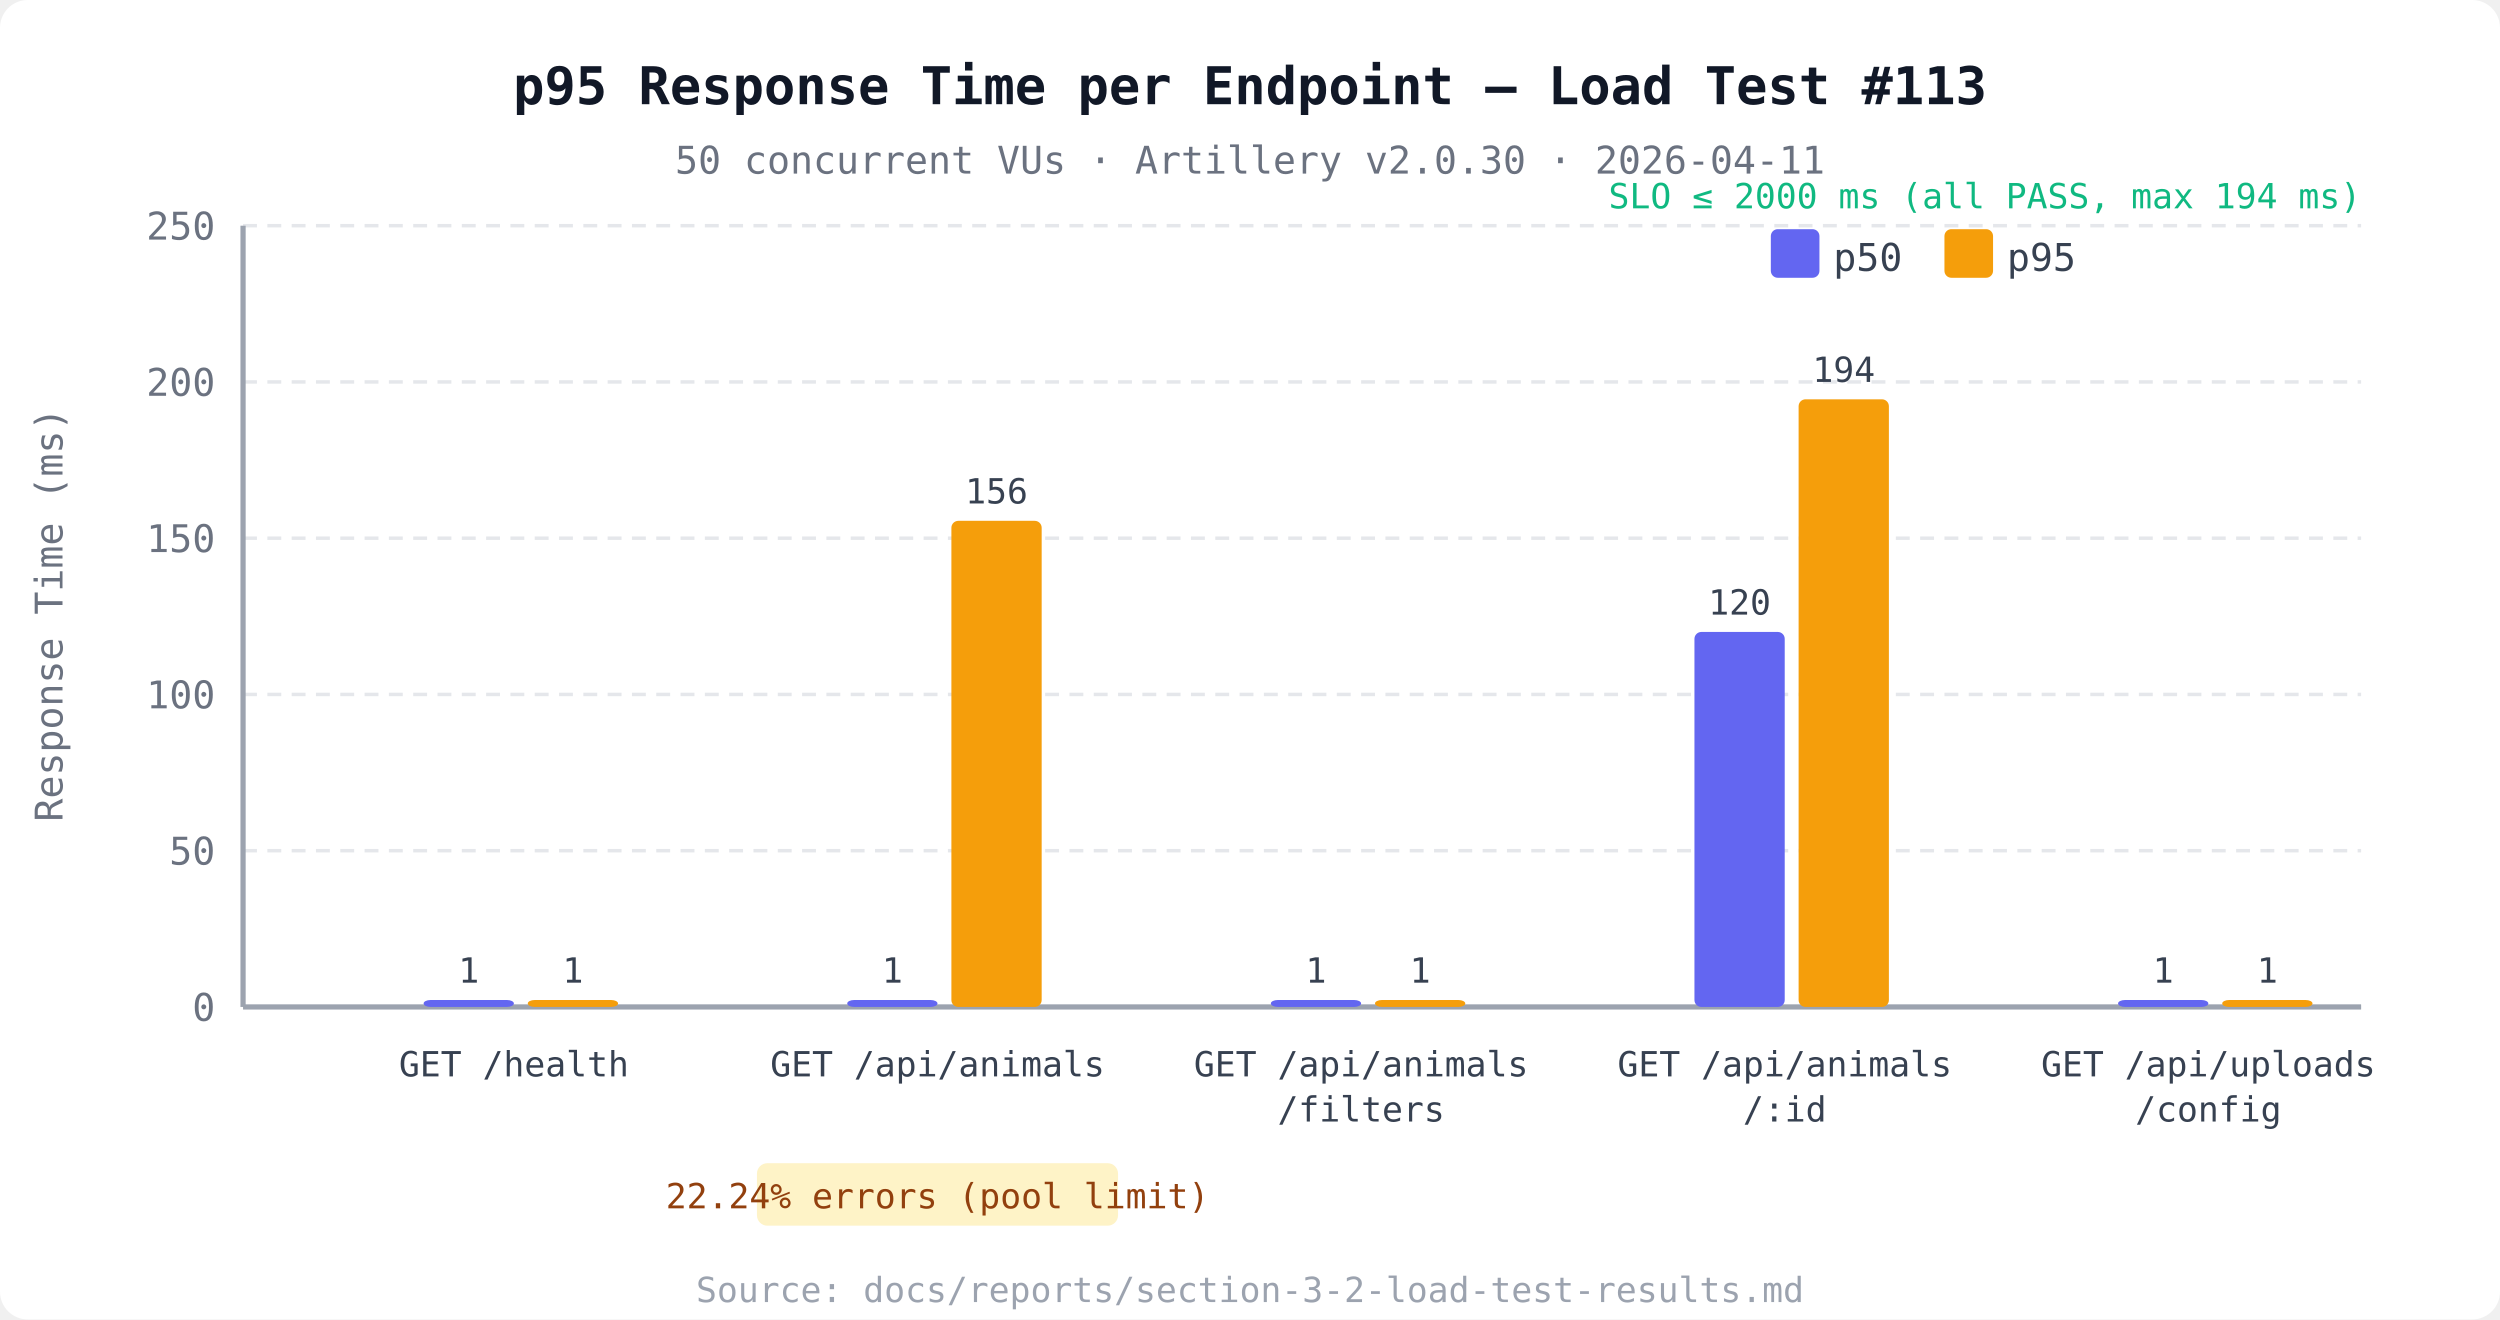
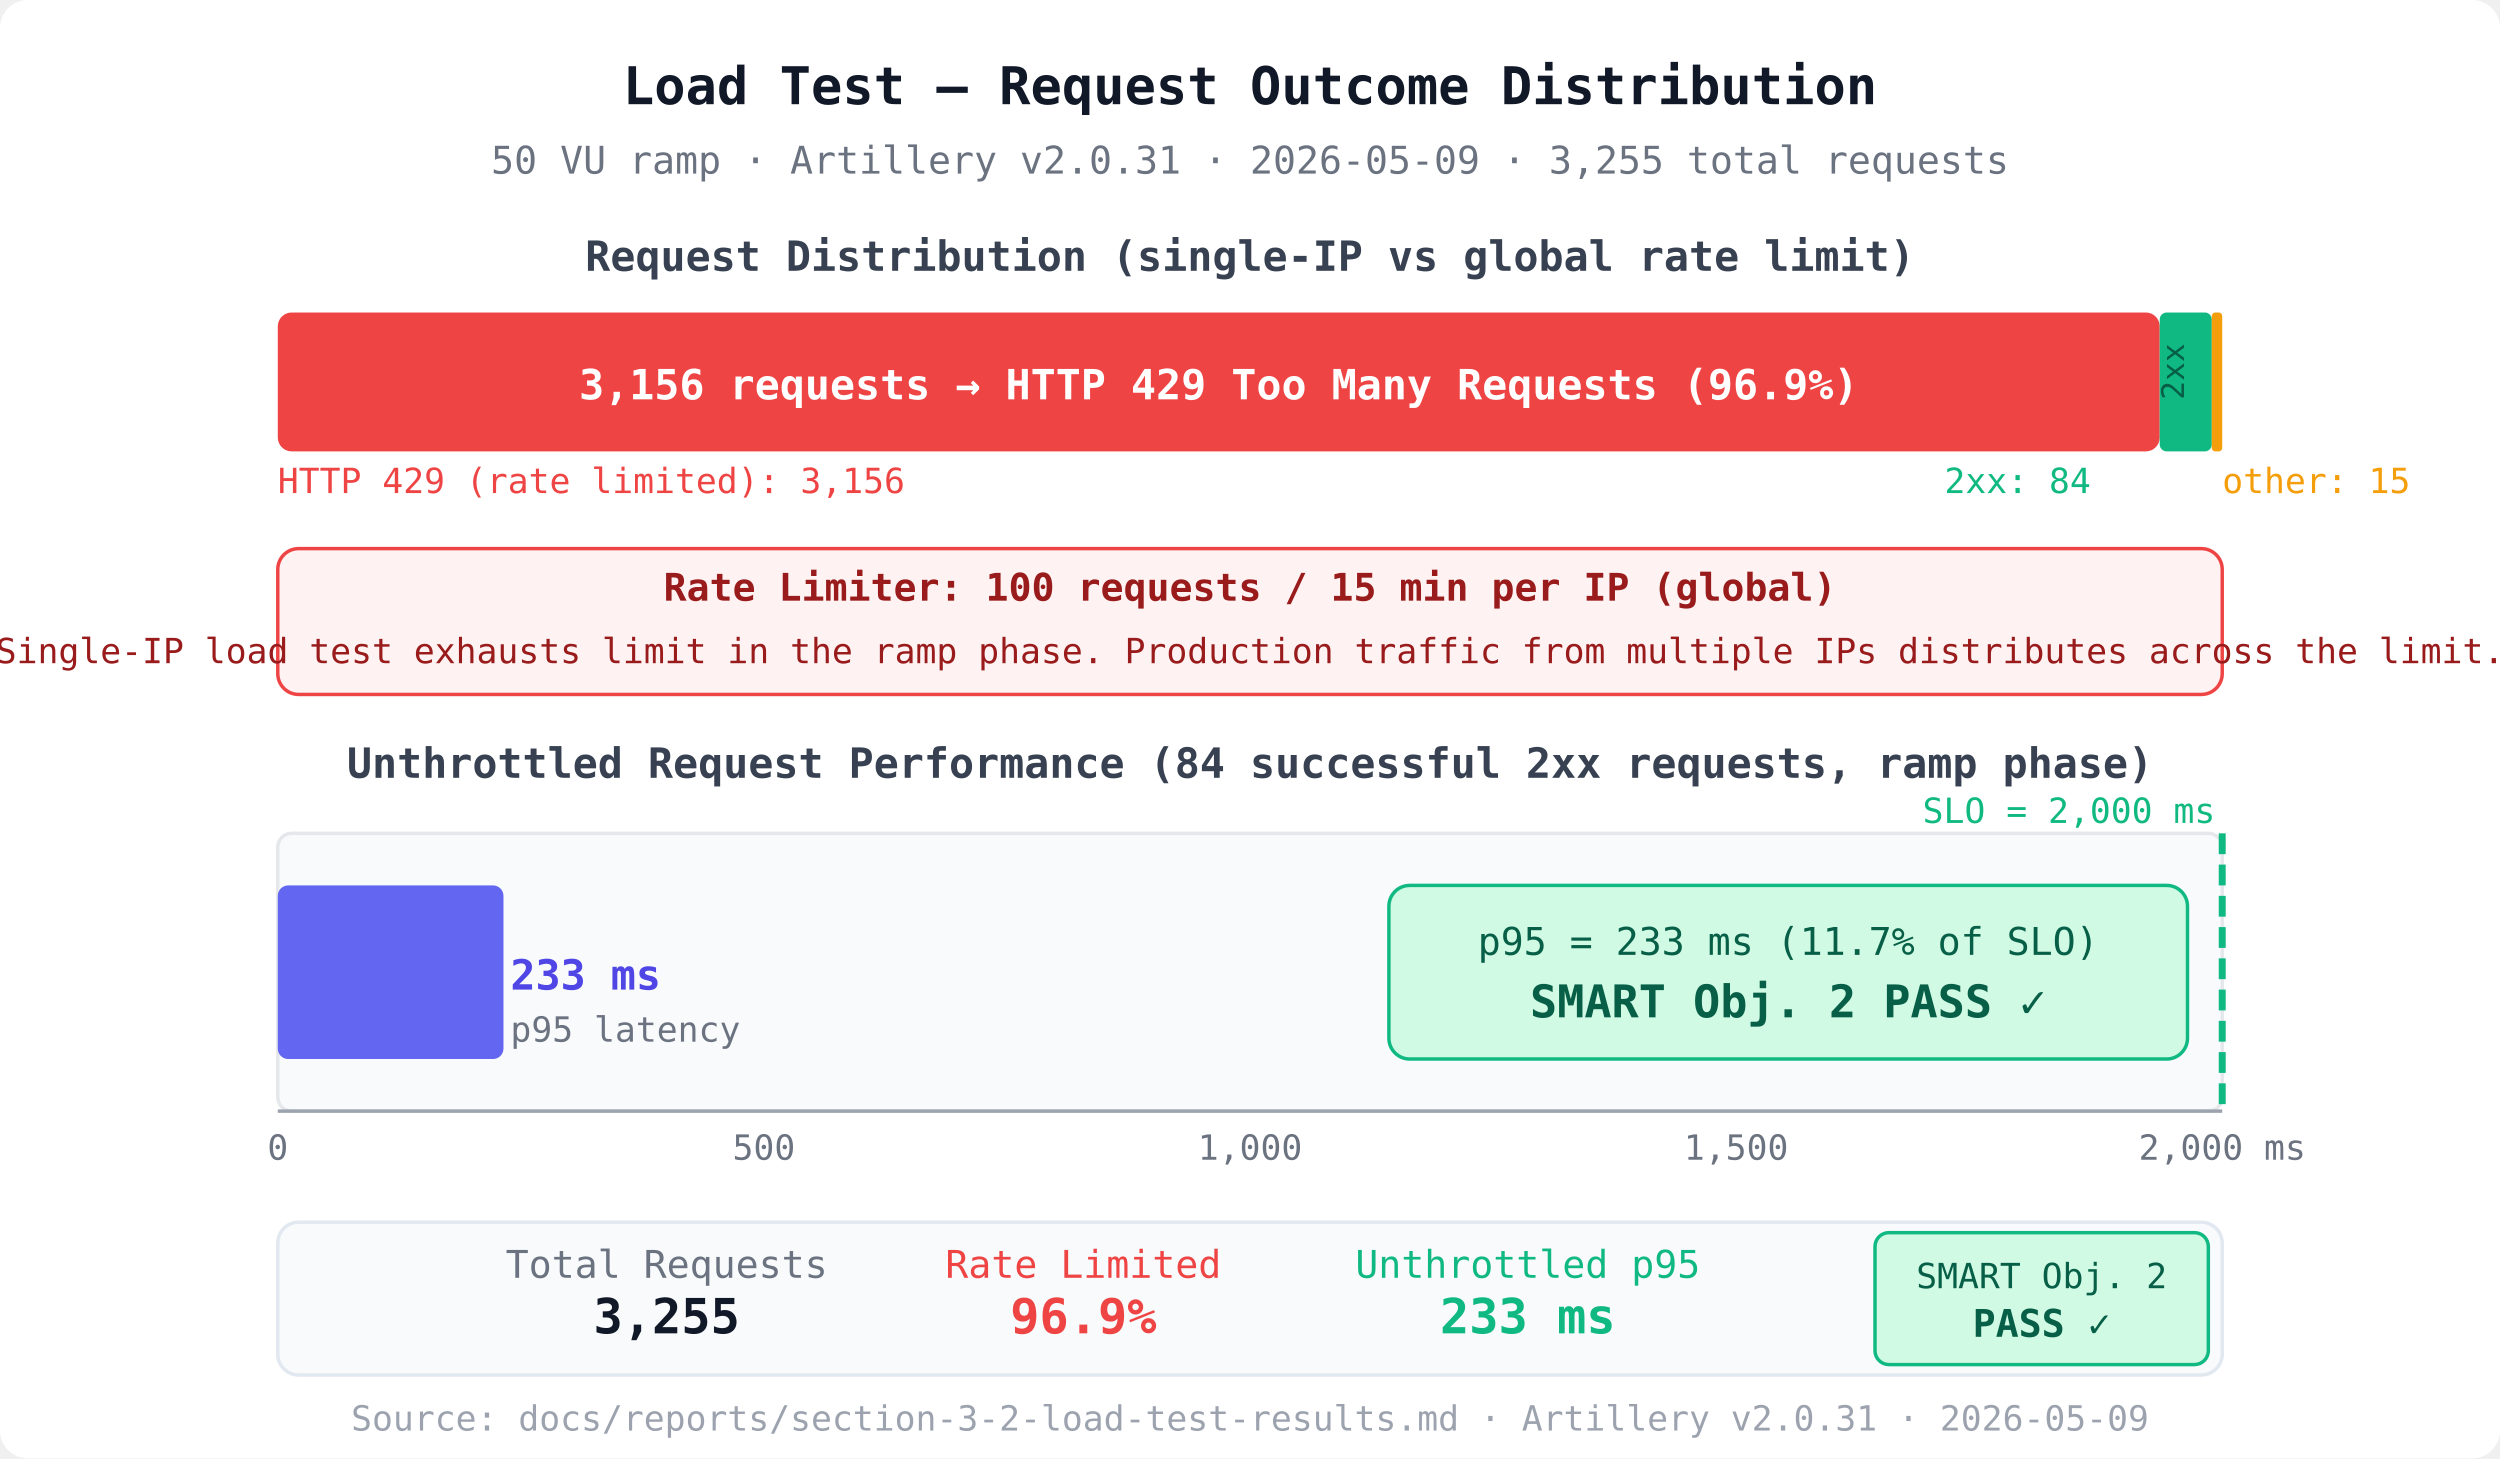
- <svg xmlns="http://www.w3.org/2000/svg" width="720" height="380" viewBox="0 0 720 380" font-family="ui-monospace,SFMono-Regular,Menlo,monospace" font-size="13">
-   <rect width="720" height="380" fill="#ffffff" rx="8" />
-   <text x="360" y="30" text-anchor="middle" font-size="15" font-weight="bold" fill="#111827">p95 Response Time per Endpoint — Load Test #113</text>
-   <text x="360" y="50" text-anchor="middle" font-size="11" fill="#6b7280">50 concurrent VUs · Artillery v2.0.30 · 2026-04-11</text>
-   <line x1="70" y1="290" x2="680" y2="290" stroke="#e5e7eb" stroke-width="1" />
-   <text x="62" y="294" text-anchor="end" fill="#6b7280" font-size="11">0</text>
-   <line x1="70" y1="245" x2="680" y2="245" stroke="#e5e7eb" stroke-width="1" stroke-dasharray="4,3" />
-   <text x="62" y="249" text-anchor="end" fill="#6b7280" font-size="11">50</text>
-   <line x1="70" y1="200" x2="680" y2="200" stroke="#e5e7eb" stroke-width="1" stroke-dasharray="4,3" />
-   <text x="62" y="204" text-anchor="end" fill="#6b7280" font-size="11">100</text>
-   <line x1="70" y1="155" x2="680" y2="155" stroke="#e5e7eb" stroke-width="1" stroke-dasharray="4,3" />
-   <text x="62" y="159" text-anchor="end" fill="#6b7280" font-size="11">150</text>
-   <line x1="70" y1="110" x2="680" y2="110" stroke="#e5e7eb" stroke-width="1" stroke-dasharray="4,3" />
-   <text x="62" y="114" text-anchor="end" fill="#6b7280" font-size="11">200</text>
-   <line x1="70" y1="65" x2="680" y2="65" stroke="#e5e7eb" stroke-width="1" stroke-dasharray="4,3" />
-   <text x="62" y="69" text-anchor="end" fill="#6b7280" font-size="11">250</text>
-   <text transform="rotate(-90,18,177)" x="18" y="177" text-anchor="middle" font-size="11" fill="#6b7280">Response Time (ms)</text>
-   <line x1="70" y1="65" x2="70" y2="290" stroke="#9ca3af" stroke-width="1.5" />
-   <line x1="70" y1="290" x2="680" y2="290" stroke="#9ca3af" stroke-width="1.5" />
-   <rect x="510" y="66" width="14" height="14" fill="#6366f1" rx="2" />
-   <text x="528" y="78" fill="#374151" font-size="11">p50</text>
-   <rect x="560" y="66" width="14" height="14" fill="#f59e0b" rx="2" />
-   <text x="578" y="78" fill="#374151" font-size="11">p95</text>
-   <rect x="122" y="288" width="26" height="2" fill="#6366f1" rx="2" />
-   <rect x="152" y="288" width="26" height="2" fill="#f59e0b" rx="2" />
-   <text x="135" y="283" text-anchor="middle" font-size="10" fill="#374151">1</text>
-   <text x="165" y="283" text-anchor="middle" font-size="10" fill="#374151">1</text>
-   <rect x="244" y="288" width="26" height="2" fill="#6366f1" rx="2" />
-   <rect x="274" y="150" width="26" height="140" fill="#f59e0b" rx="2" />
-   <text x="257" y="283" text-anchor="middle" font-size="10" fill="#374151">1</text>
-   <text x="287" y="145" text-anchor="middle" font-size="10" fill="#374151">156</text>
-   <rect x="366" y="288" width="26" height="2" fill="#6366f1" rx="2" />
-   <rect x="396" y="288" width="26" height="2" fill="#f59e0b" rx="2" />
-   <text x="379" y="283" text-anchor="middle" font-size="10" fill="#374151">1</text>
-   <text x="409" y="283" text-anchor="middle" font-size="10" fill="#374151">1</text>
-   <rect x="488" y="182" width="26" height="108" fill="#6366f1" rx="2" />
-   <rect x="518" y="115" width="26" height="175" fill="#f59e0b" rx="2" />
-   <text x="501" y="177" text-anchor="middle" font-size="10" fill="#374151">120</text>
-   <text x="531" y="110" text-anchor="middle" font-size="10" fill="#374151">194</text>
-   <rect x="610" y="288" width="26" height="2" fill="#6366f1" rx="2" />
-   <rect x="640" y="288" width="26" height="2" fill="#f59e0b" rx="2" />
-   <text x="623" y="283" text-anchor="middle" font-size="10" fill="#374151">1</text>
-   <text x="653" y="283" text-anchor="middle" font-size="10" fill="#374151">1</text>
-   <text x="680" y="60" text-anchor="end" font-size="10" fill="#10b981">SLO ≤ 2000 ms (all PASS, max 194 ms)</text>
-   <text x="148" y="310" text-anchor="middle" font-size="10" fill="#374151">GET /health</text>
-   <text x="270" y="310" text-anchor="middle" font-size="10" fill="#374151">GET /api/animals</text>
-   <text x="392" y="310" text-anchor="middle" font-size="10" fill="#374151">GET /api/animals</text>
-   <text x="392" y="323" text-anchor="middle" font-size="10" fill="#374151">/filters</text>
-   <text x="514" y="310" text-anchor="middle" font-size="10" fill="#374151">GET /api/animals</text>
-   <text x="514" y="323" text-anchor="middle" font-size="10" fill="#374151">/:id</text>
-   <text x="636" y="310" text-anchor="middle" font-size="10" fill="#374151">GET /api/uploads</text>
-   <text x="636" y="323" text-anchor="middle" font-size="10" fill="#374151">/config</text>
-   <rect x="218" y="335" width="104" height="18" fill="#fef3c7" rx="3" />
-   <text x="270" y="348" text-anchor="middle" font-size="10" fill="#92400e">22.24% errors (pool limit)</text>
-   <text x="360" y="375" text-anchor="middle" font-size="10" fill="#9ca3af">Source: docs/reports/section-3-2-load-test-results.md</text>
+ <svg xmlns="http://www.w3.org/2000/svg" width="720" height="420" viewBox="0 0 720 420" font-family="ui-monospace,SFMono-Regular,Menlo,monospace" font-size="13">
+   <rect width="720" height="420" fill="#ffffff" rx="8" />
+   <text x="360" y="30" text-anchor="middle" font-size="15" font-weight="bold" fill="#111827">Load Test — Request Outcome Distribution</text>
+   <text x="360" y="50" text-anchor="middle" font-size="11" fill="#6b7280">50 VU ramp · Artillery v2.0.31 · 2026-05-09 · 3,255 total requests</text>
+   <text x="360" y="78" text-anchor="middle" font-size="12" font-weight="bold" fill="#374151">Request Distribution (single-IP vs global rate limit)</text>
+   <rect x="80" y="90" width="542" height="40" fill="#ef4444" rx="4" />
+   <rect x="622" y="90" width="15" height="40" fill="#10b981" rx="2" />
+   <rect x="637" y="90" width="3" height="40" fill="#f59e0b" rx="1" />
+   <text x="351" y="115" text-anchor="middle" font-size="12" font-weight="bold" fill="#ffffff">3,156 requests → HTTP 429 Too Many Requests (96.9%)</text>
+   <text x="629" y="107" text-anchor="middle" font-size="9" fill="#065f46" transform="rotate(-90,629,107)">2xx</text>
+   <text x="80" y="142" font-size="10" fill="#ef4444">HTTP 429 (rate limited): 3,156</text>
+   <text x="560" y="142" font-size="10" fill="#10b981">2xx: 84</text>
+   <text x="640" y="142" font-size="10" fill="#f59e0b">other: 15</text>
+   <rect x="80" y="158" width="560" height="42" fill="#fef2f2" rx="6" stroke="#ef4444" stroke-width="1" />
+   <text x="360" y="173" text-anchor="middle" font-size="11" font-weight="bold" fill="#991b1b">Rate Limiter: 100 requests / 15 min per IP (global)</text>
+   <text x="360" y="191" text-anchor="middle" font-size="10" fill="#991b1b">Single-IP load test exhausts limit in the ramp phase. Production traffic from multiple IPs distributes across the limit.</text>
+   <text x="360" y="224" text-anchor="middle" font-size="12" font-weight="bold" fill="#374151">Unthrottled Request Performance (84 successful 2xx requests, ramp phase)</text>
+   <rect x="80" y="240" width="560" height="80" fill="#f8fafc" rx="4" stroke="#e5e7eb" stroke-width="1" />
+   <rect x="80" y="255" width="65" height="50" fill="#6366f1" rx="3" />
+   <text x="147" y="285" font-size="12" font-weight="bold" fill="#4f46e5">233 ms</text>
+   <text x="147" y="300" font-size="10" fill="#6b7280">p95 latency</text>
+   <line x1="640" y1="240" x2="640" y2="320" stroke="#10b981" stroke-width="2" stroke-dasharray="6,3" />
+   <text x="638" y="237" text-anchor="end" font-size="10" fill="#10b981">SLO = 2,000 ms</text>
+   <text x="80" y="334" text-anchor="middle" font-size="10" fill="#6b7280">0</text>
+   <text x="220" y="334" text-anchor="middle" font-size="10" fill="#6b7280">500</text>
+   <text x="360" y="334" text-anchor="middle" font-size="10" fill="#6b7280">1,000</text>
+   <text x="500" y="334" text-anchor="middle" font-size="10" fill="#6b7280">1,500</text>
+   <text x="640" y="334" text-anchor="middle" font-size="10" fill="#6b7280">2,000 ms</text>
+   <line x1="80" y1="320" x2="640" y2="320" stroke="#9ca3af" stroke-width="1" />
+   <rect x="400" y="255" width="230" height="50" fill="#d1fae5" rx="6" stroke="#10b981" stroke-width="1" />
+   <text x="515" y="275" text-anchor="middle" font-size="11" fill="#065f46">p95 = 233 ms  (11.7% of SLO)</text>
+   <text x="515" y="293" text-anchor="middle" font-size="13" font-weight="bold" fill="#065f46">SMART Obj. 2 PASS ✓</text>
+   <rect x="80" y="352" width="560" height="44" fill="#f8fafc" rx="6" stroke="#e2e8f0" stroke-width="1" />
+   <text x="192" y="368" text-anchor="middle" font-size="11" fill="#6b7280">Total Requests</text>
+   <text x="192" y="384" text-anchor="middle" font-size="14" font-weight="bold" fill="#111827">3,255</text>
+   <text x="312" y="368" text-anchor="middle" font-size="11" fill="#ef4444">Rate Limited</text>
+   <text x="312" y="384" text-anchor="middle" font-size="14" font-weight="bold" fill="#ef4444">96.9%</text>
+   <text x="440" y="368" text-anchor="middle" font-size="11" fill="#10b981">Unthrottled p95</text>
+   <text x="440" y="384" text-anchor="middle" font-size="14" font-weight="bold" fill="#10b981">233 ms</text>
+   <rect x="540" y="355" width="96" height="38" fill="#d1fae5" rx="4" stroke="#10b981" stroke-width="1" />
+   <text x="588" y="371" text-anchor="middle" font-size="10" fill="#065f46">SMART Obj. 2</text>
+   <text x="588" y="385" text-anchor="middle" font-size="11" font-weight="bold" fill="#065f46">PASS ✓</text>
+   <text x="360" y="412" text-anchor="middle" font-size="10" fill="#9ca3af">Source: docs/reports/section-3-2-load-test-results.md · Artillery v2.0.31 · 2026-05-09</text>
</svg>
